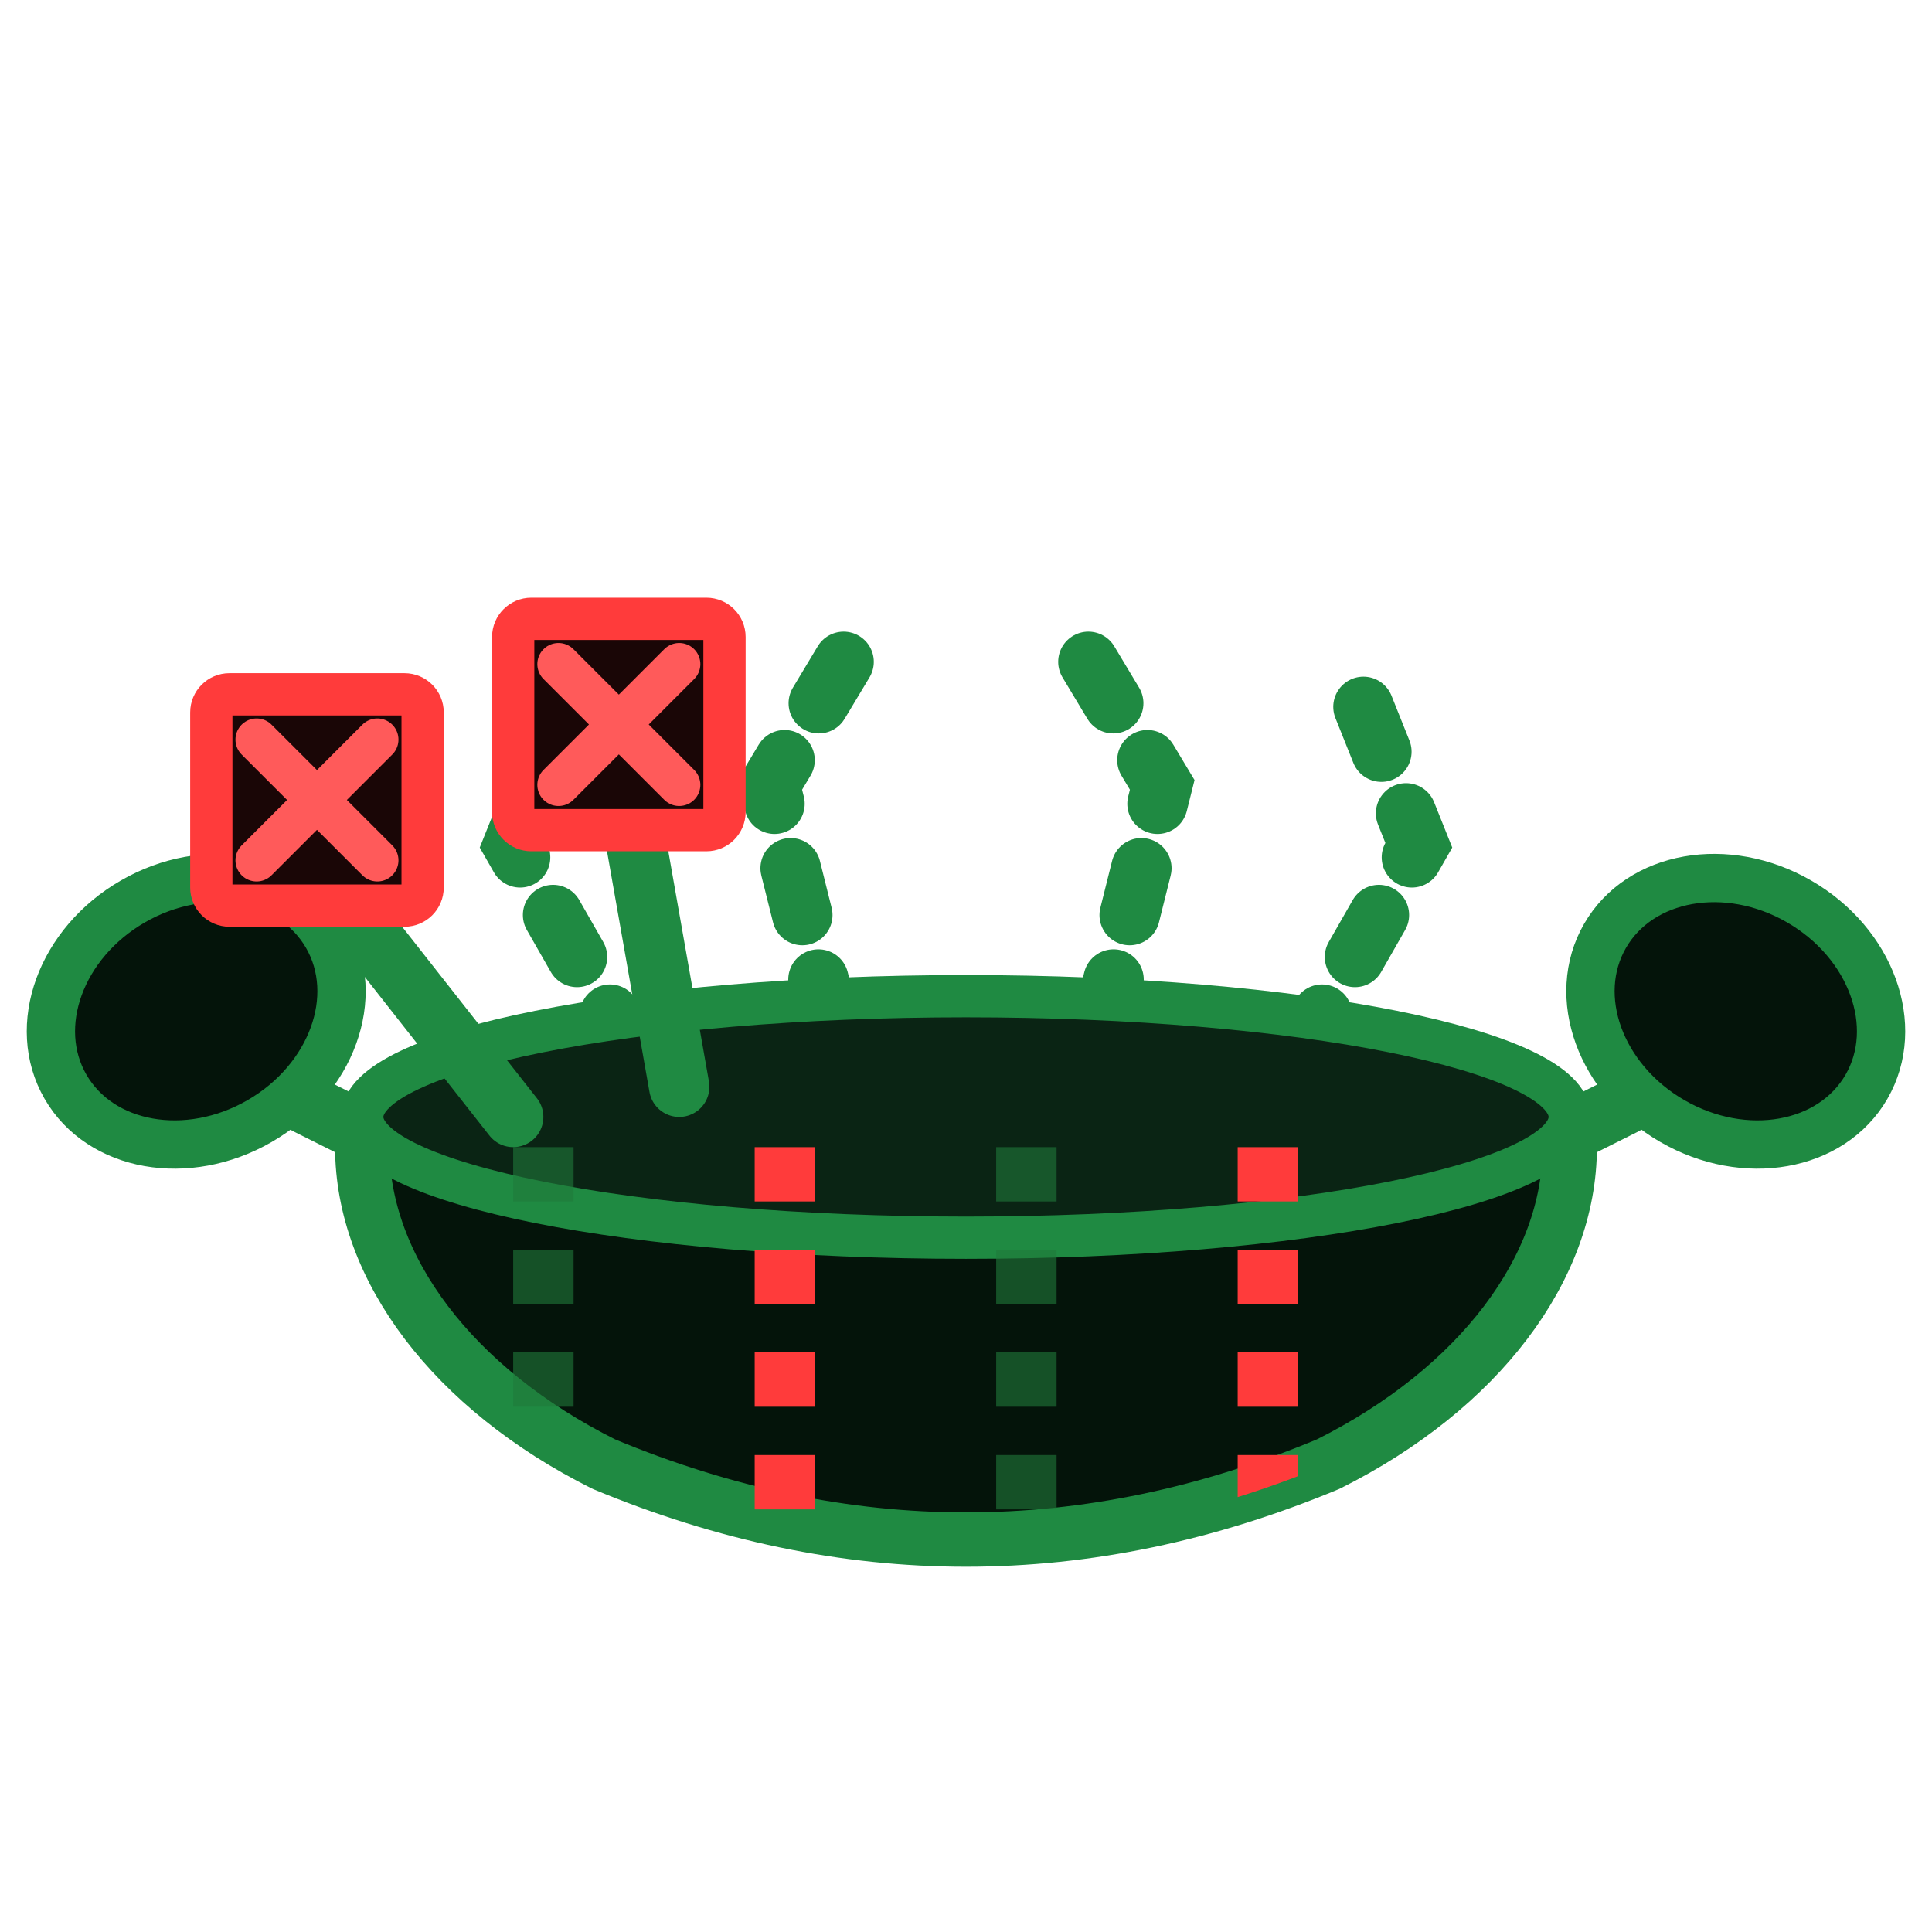
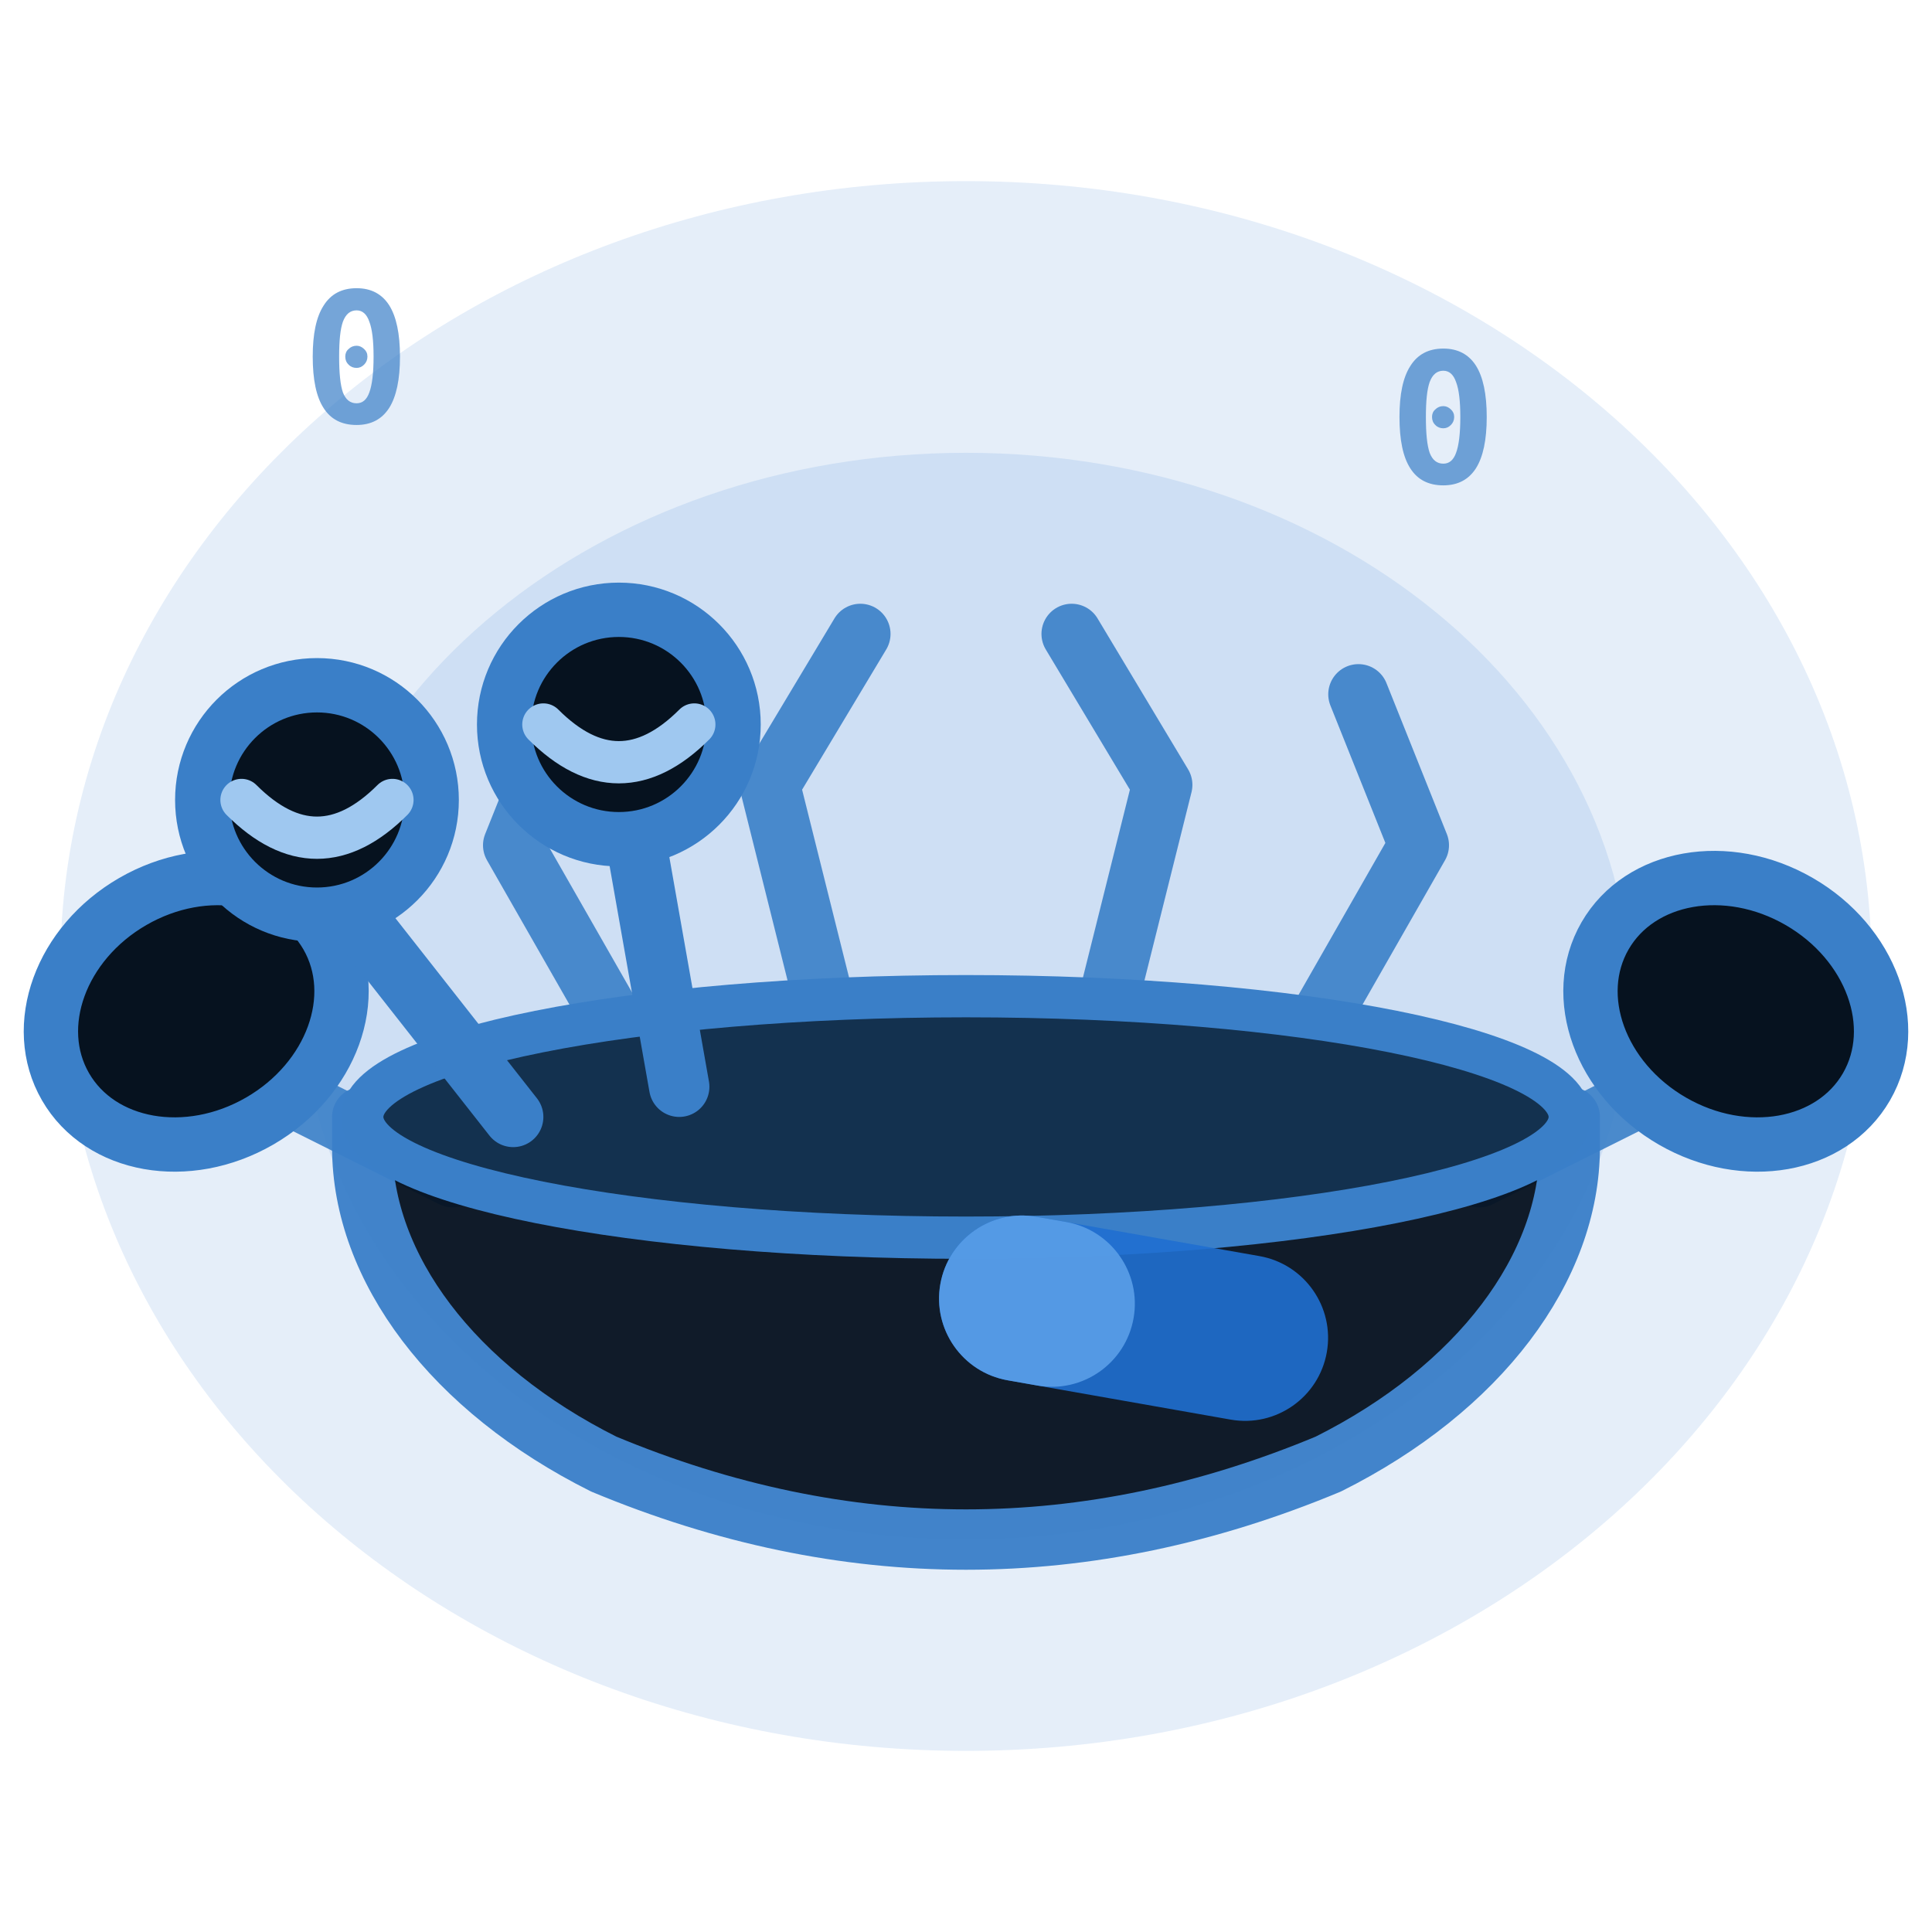
<svg xmlns="http://www.w3.org/2000/svg" viewBox="0 0 64 64">
-   <g fill="none" stroke="#1f8a42" stroke-width="2" stroke-linecap="round" stroke-dasharray="1.6 2.2">
+   <ellipse cx="32" cy="32" rx="30" ry="26" fill="#1f6fd0" opacity="0.12" />
+   <ellipse cx="32" cy="33" rx="22" ry="18" fill="#1f6fd0" opacity="0.12" />
+   <g fill="none" stroke="#3a7fc8" stroke-width="2" stroke-linecap="round" stroke-linejoin="round" opacity="0.9">
    <path d="M21 35 L17 28 L19 23" />
    <path d="M27.5 34 L25.5 26 L28.5 21" />
    <path d="M36.5 34 L38.5 26 L35.5 21" />
    <path d="M43 35 L47 28 L45 23" />
    <path d="M15 39 L9 36" />
    <path d="M49 39 L55 36" />
  </g>
-   <ellipse cx="6.5" cy="33.5" rx="5" ry="4.2" fill="#04140a" stroke="#1f8a42" stroke-width="1.6" transform="rotate(-30 6.5 33.5)" />
-   <ellipse cx="57.5" cy="33.5" rx="5" ry="4.2" fill="#04140a" stroke="#1f8a42" stroke-width="1.6" transform="rotate(30 57.5 33.5)" />
-   <path d="M12 38 C12 42 15 46 20 48.5 Q26 51 32 51 Q38 51 44 48.5 C49 46 52 42 52 38 L52 37 L12 37 Z" fill="#04140a" stroke="#1f8a42" stroke-width="1.8" stroke-linejoin="round" />
-   <ellipse cx="32" cy="37" rx="20" ry="4" fill="#0a2414" stroke="#1f8a42" stroke-width="1.4" />
-   <clipPath id="mxShellL">
-     <path d="M12 38 C12 42 15 46 20 48.5 Q26 51 32 51 Q38 51 44 48.5 C49 46 52 42 52 38 L52 37 L12 37 Z" />
-   </clipPath>
-   <g clip-path="url(#mxShellL)" stroke-dasharray="1.8 1.6" fill="none" stroke-width="2" stroke-linecap="butt">
-     <path d="M18 38 L18 50" stroke="#1f7a3a" opacity="0.6" />
-     <path d="M26 38 L26 50" stroke="#ff3b3b" />
-     <path d="M34 38 L34 50" stroke="#1f7a3a" opacity="0.6" />
-     <path d="M42 38 L42 50" stroke="#ff3b3b" />
+   <ellipse cx="6.5" cy="33.5" rx="5" ry="4.2" fill="#06121f" stroke="#3a7fc8" stroke-width="1.8" transform="rotate(-30 6.5 33.5)" />
+   <ellipse cx="57.5" cy="33.5" rx="5" ry="4.2" fill="#06121f" stroke="#3a7fc8" stroke-width="1.8" transform="rotate(30 57.5 33.5)" />
+   <path d="M12 38 C12 42 15 46 20 48.5 Q26 51 32 51 Q38 51 44 48.5 C49 46 52 42 52 38 L52 37 L12 37 Z" fill="#06121f" stroke="#3a7fc8" stroke-width="2" stroke-linejoin="round" opacity="0.95" />
+   <ellipse cx="32" cy="37" rx="20" ry="4" fill="#13314f" stroke="#3a7fc8" stroke-width="1.4" />
+   <g transform="rotate(10 38 44)">
+     <rect x="31" y="41" width="13" height="5.5" rx="2.75" fill="#1f6fd0" opacity="0.9" />
+     <rect x="31" y="41" width="6.5" height="5.5" rx="2.75" fill="#5a9fe8" opacity="0.9" />
  </g>
-   <g fill="none" stroke="#1f8a42" stroke-width="2" stroke-linecap="round">
+   <g fill="none" stroke="#3a7fc8" stroke-width="2" stroke-linecap="round">
    <path d="M17 37 L11.5 30" />
    <path d="M22.5 36 L21 27.5" />
  </g>
-   <rect x="7" y="23" width="7" height="7" rx="0.6" fill="#1a0606" stroke="#ff3b3b" stroke-width="1.4" />
-   <path d="M8.5 24.5 L12.5 28.5 M12.5 24.5 L8.5 28.5" stroke="#ff5a5a" stroke-width="1.4" stroke-linecap="round" />
-   <rect x="17" y="20.5" width="7" height="7" rx="0.6" fill="#1a0606" stroke="#ff3b3b" stroke-width="1.4" />
-   <path d="M18.5 22 L22.5 26 M22.5 22 L18.5 26" stroke="#ff5a5a" stroke-width="1.4" stroke-linecap="round" />
+   <circle cx="10.5" cy="26.5" r="3.8" fill="#06121f" stroke="#3a7fc8" stroke-width="1.8" />
+   <path d="M8 26.5 Q10.5 29 13 26.5" fill="none" stroke="#9fc8f0" stroke-width="1.4" stroke-linecap="round" />
+   <circle cx="20.5" cy="24" r="3.8" fill="#06121f" stroke="#3a7fc8" stroke-width="1.8" />
+   <path d="M18 24 Q20.5 26.5 23 24" fill="none" stroke="#9fc8f0" stroke-width="1.4" stroke-linecap="round" />
+   <g fill="#3a7fc8" font-family="monospace" font-size="6" font-weight="700" opacity="0.7">
+     <text x="46" y="16">0</text>
+     <text x="10" y="14">0</text>
+   </g>
</svg>
